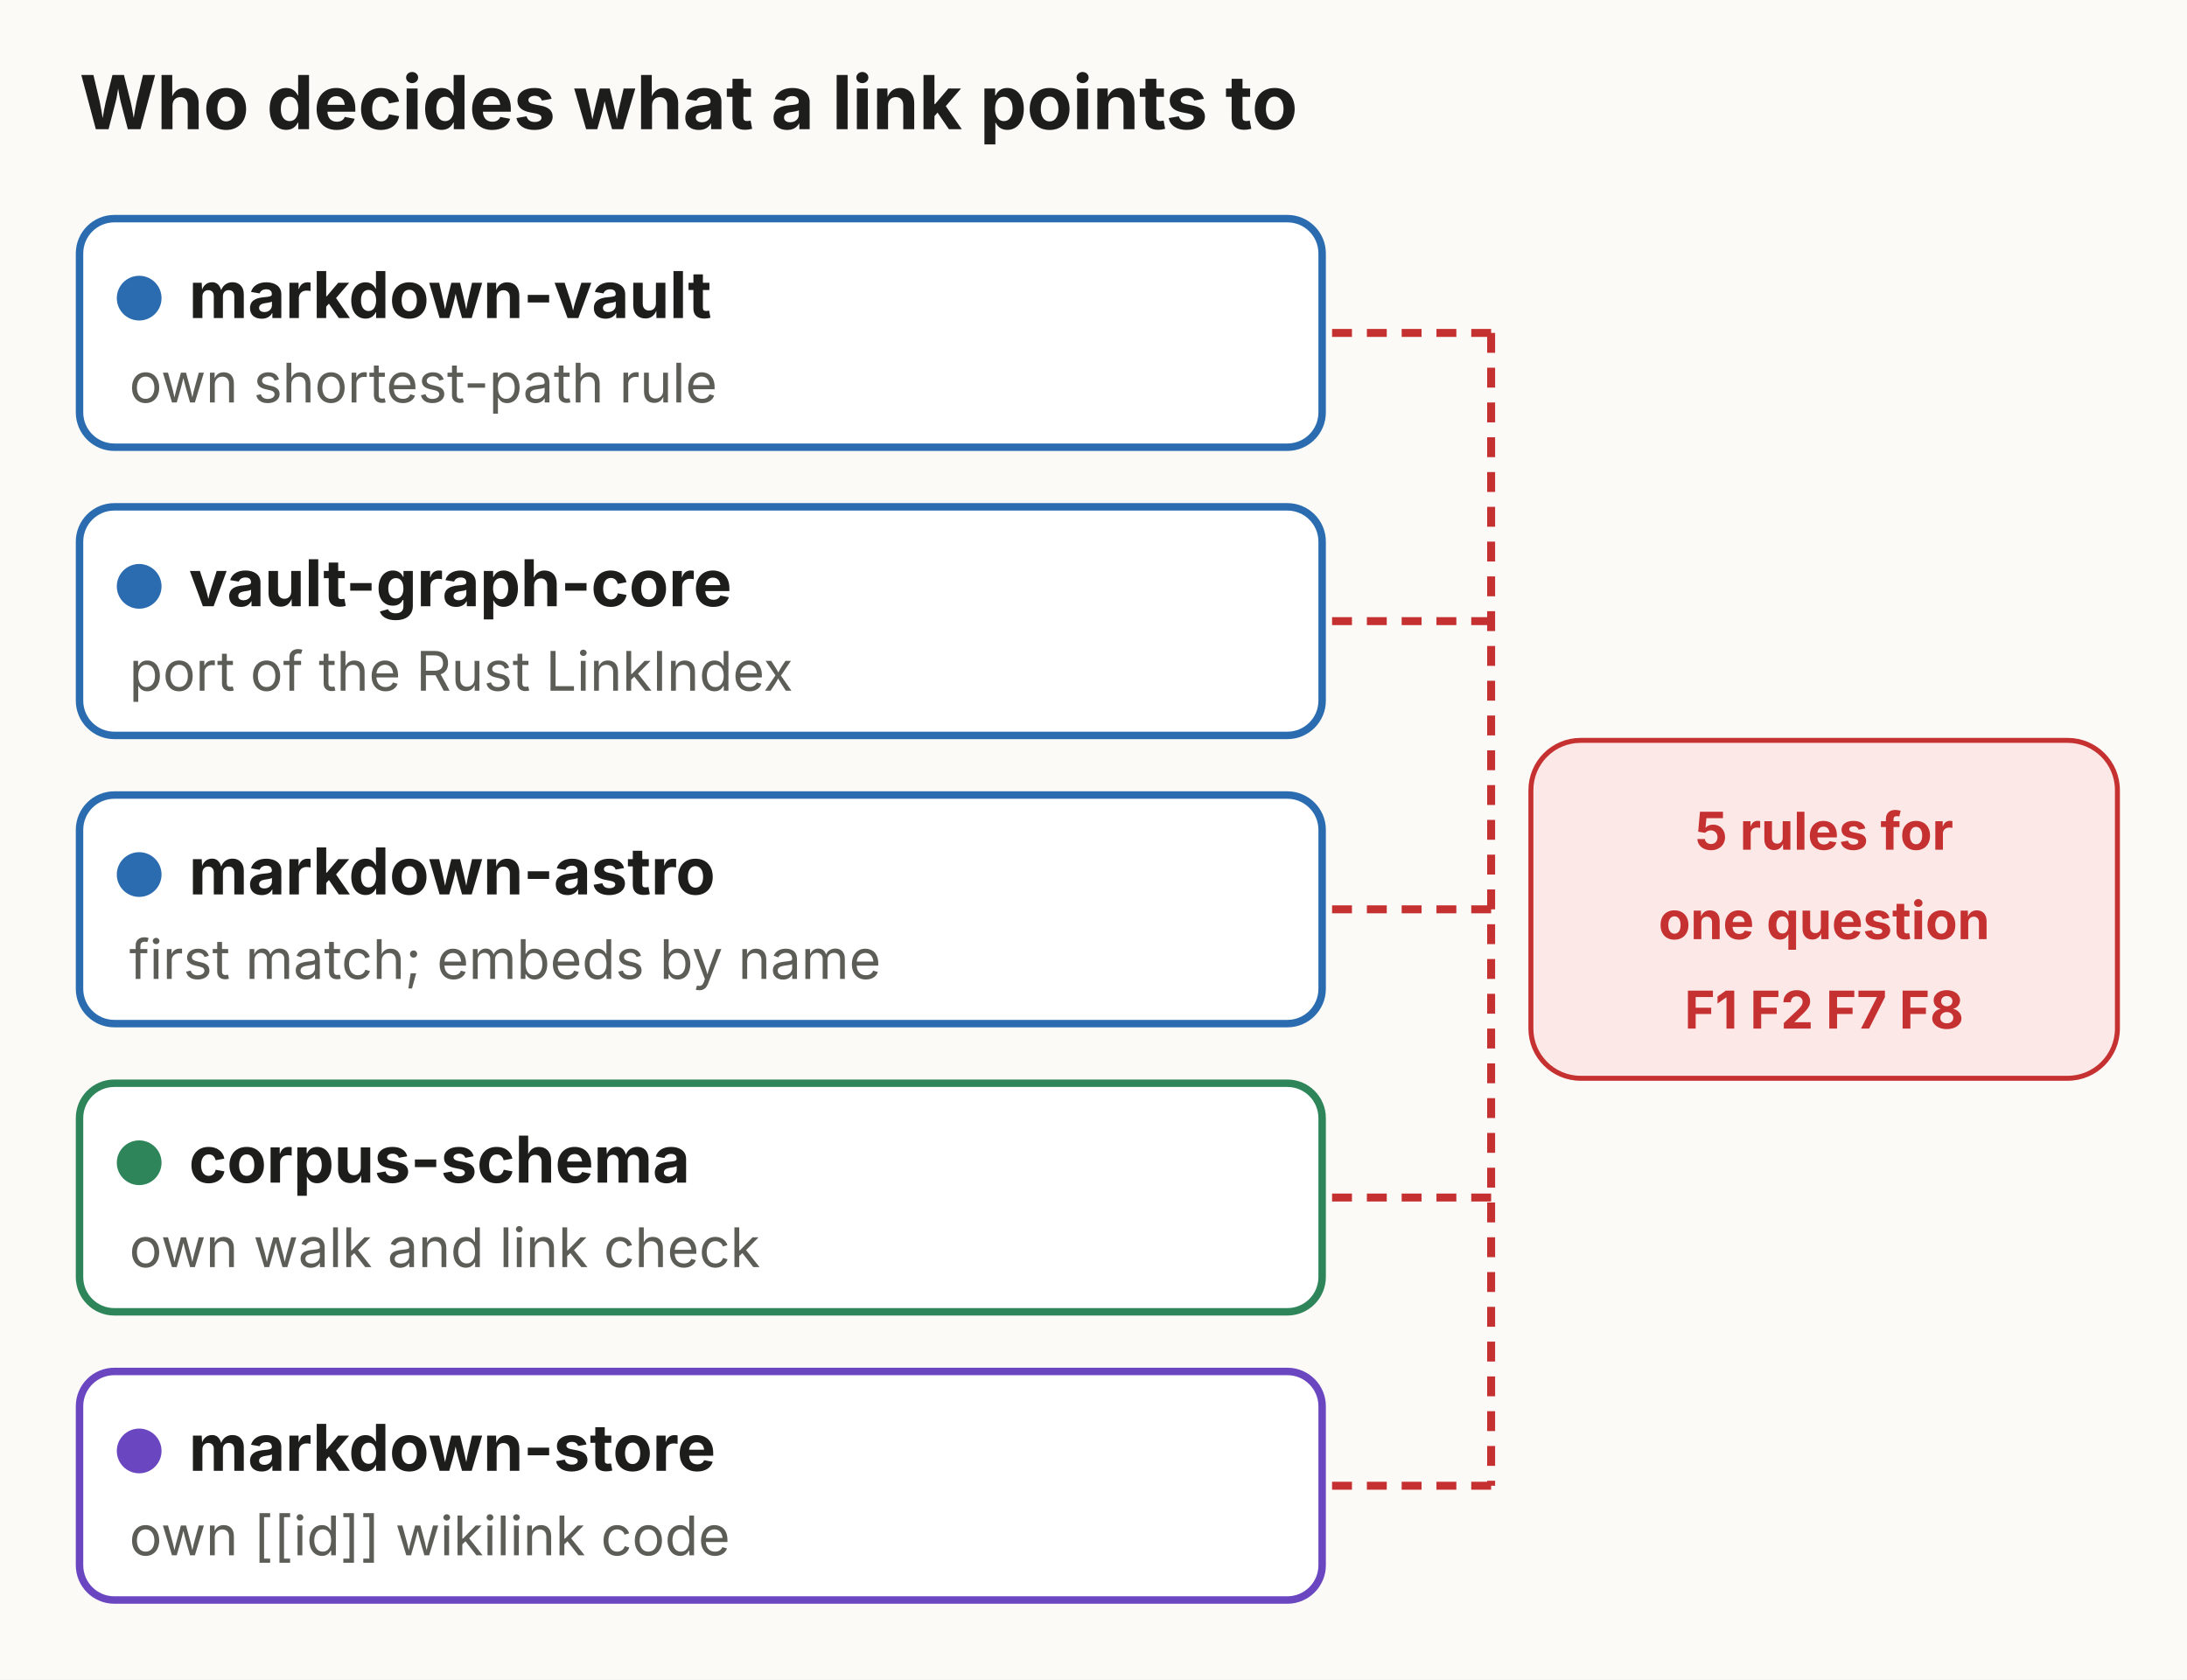
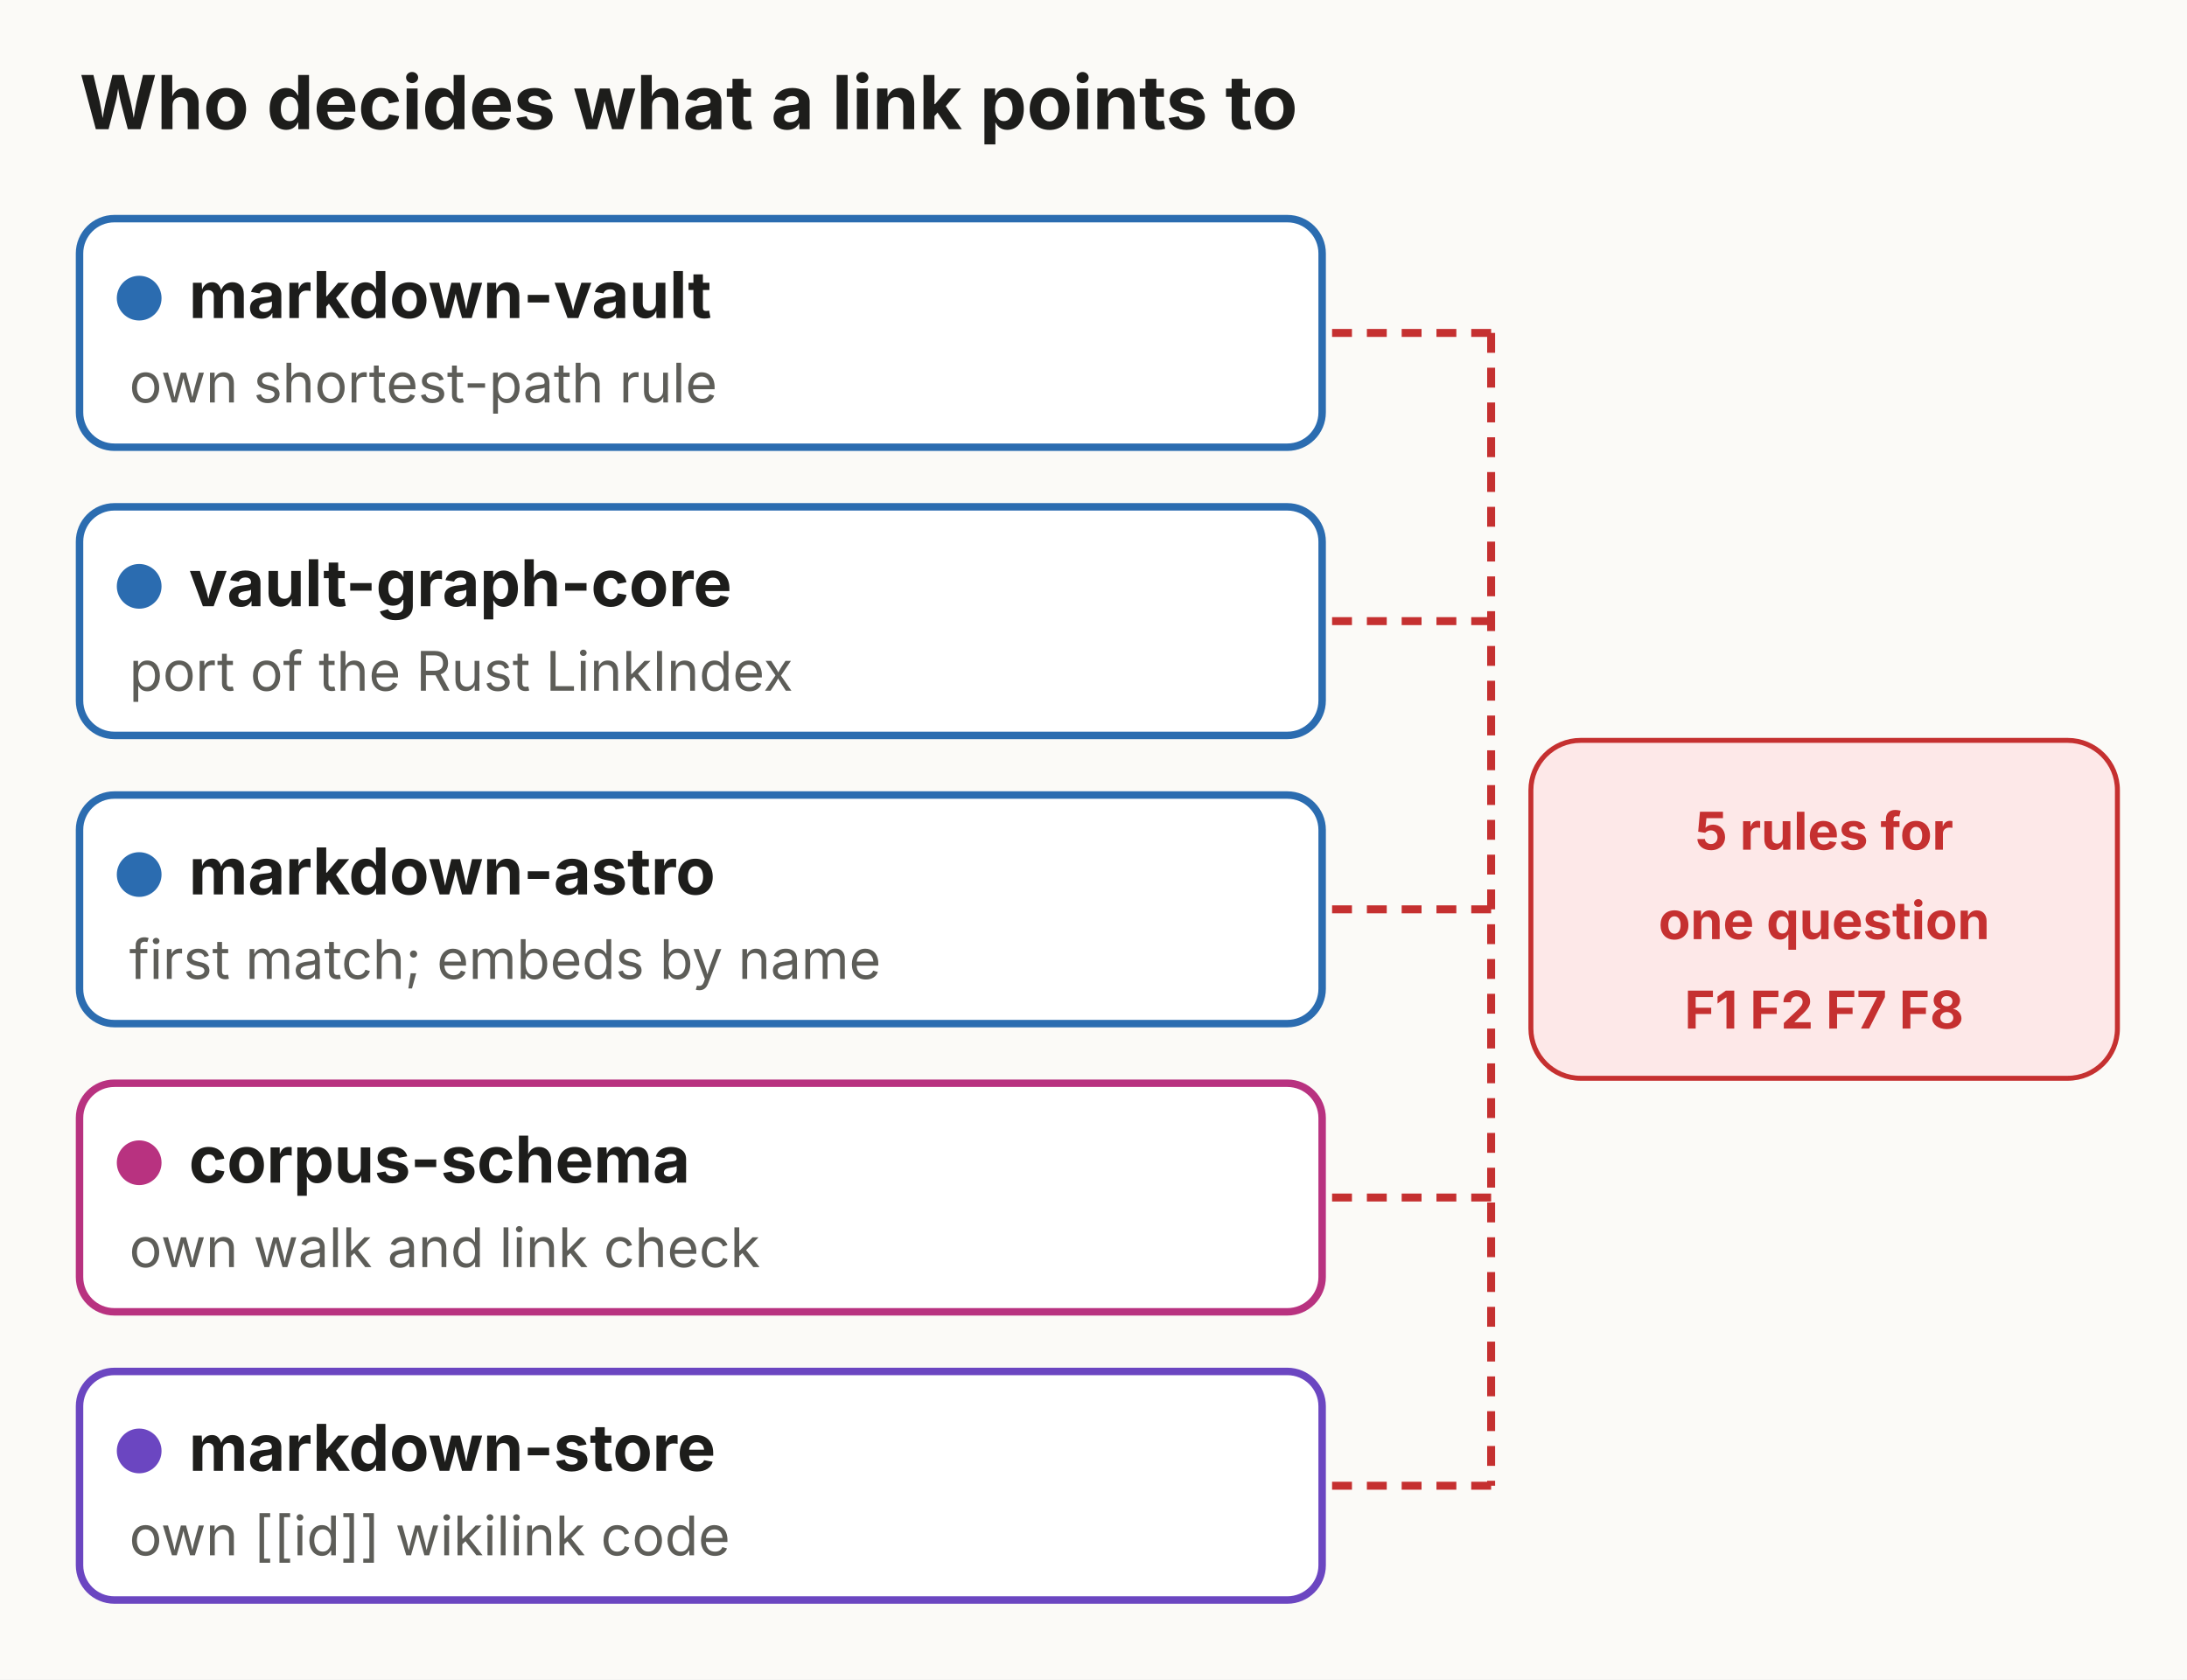
<svg xmlns="http://www.w3.org/2000/svg" viewBox="0 0 440 338" width="880" font-family="system-ui, -apple-system, Segoe UI, sans-serif" role="img" aria-label="Five places resolve links">
  <style>
.bg{fill:#fbfaf7} .band{fill:#f0eee8}
.rl{font-size:15px;font-weight:650;fill:#1d1d1b} .rs{font-size:12px;fill:#5d5d58}
.lang{font-size:10.5px;font-weight:700;letter-spacing:.06em;fill:#5d5d58}
.chip rect{fill:#ffffff;stroke-width:1.5} .chip.later rect{fill:none;stroke-dasharray:5 4}
.cn{font-size:13px;font-weight:650;fill:#1d1d1b} .cs{font-size:11px;fill:#5d5d58}
.r-osdlc rect{stroke:#2f855a} .r-osdlc .dot{fill:#2f855a}
.r-md rect{stroke:#b83280} .r-md .dot{fill:#b83280}
.r-dev rect{stroke:#2b6cb0} .r-dev .dot{fill:#2b6cb0}
.r-ont rect{stroke:#6b46c1} .r-ont .dot{fill:#6b46c1}
.r-sw rect{stroke:#c05621} .r-sw .dot{fill:#c05621}
.fb rect{fill:#fde8e8;stroke:#c53030} .fb text{font-size:10.5px;font-weight:700;fill:#c53030}
.dup{stroke:#c53030;stroke-width:1.6;stroke-dasharray:4 3}
.edge{fill:none;stroke:#5d5d58;stroke-width:1.4} .ahp{fill:#5d5d58}
.lvl rect{fill:#ffffff;stroke:#d8d5cc} .prof rect{fill:#fde7c8;stroke:#b8741a}
.tie{stroke:#b8741a;stroke-width:1.6;fill:none}
.task rect{stroke-width:1.6} .tt{font-size:11.5px;font-weight:650;fill:#1d1d1b}
.tn{fill:#1d1d1b} .tnt{font-size:10.5px;font-weight:700;fill:#fbfaf7}
.t-done rect{fill:#ffffff;stroke:#2f855a} .t-done .tn{fill:#2f855a}
.t-doing rect{fill:#ffffff;stroke:#2b6cb0} .t-doing .tn{fill:#2b6cb0}
.t-owner rect{fill:#fde7c8;stroke:#b8741a} .t-owner .tn{fill:#b8741a}
.t-todo rect{fill:#ffffff;stroke:#d8d5cc} .t-todo .tn{fill:#5d5d58}
.group{fill:none;stroke:#d8d5cc;stroke-width:1.4;stroke-dasharray:5 4} .gt{font-size:11.5px;font-weight:650;fill:#5d5d58}
@media (prefers-color-scheme: dark) {
.bg{fill:#16161a} .band{fill:#222227}
.rl{font-size:15px;font-weight:650;fill:#ececea} .rs{font-size:12px;fill:#a3a39d}
.lang{font-size:10.5px;font-weight:700;letter-spacing:.06em;fill:#a3a39d}
.chip rect{fill:#2b2b31;stroke-width:1.5} .chip.later rect{fill:none;stroke-dasharray:5 4}
.cn{font-size:13px;font-weight:650;fill:#ececea} .cs{font-size:11px;fill:#a3a39d}
.r-osdlc rect{stroke:#68d391} .r-osdlc .dot{fill:#68d391}
.r-md rect{stroke:#f687b3} .r-md .dot{fill:#f687b3}
.r-dev rect{stroke:#63b3ed} .r-dev .dot{fill:#63b3ed}
.r-ont rect{stroke:#b794f4} .r-ont .dot{fill:#b794f4}
.r-sw rect{stroke:#f6ad55} .r-sw .dot{fill:#f6ad55}
.fb rect{fill:#3b1d1d;stroke:#fc8181} .fb text{font-size:10.5px;font-weight:700;fill:#fc8181}
.dup{stroke:#fc8181;stroke-width:1.6;stroke-dasharray:4 3}
.edge{fill:none;stroke:#a3a39d;stroke-width:1.4} .ahp{fill:#a3a39d}
.lvl rect{fill:#2b2b31;stroke:#3a3a40} .prof rect{fill:#3d2f1c;stroke:#f6ad55}
.tie{stroke:#f6ad55;stroke-width:1.6;fill:none}
.task rect{stroke-width:1.6} .tt{font-size:11.5px;font-weight:650;fill:#ececea}
.tn{fill:#ececea} .tnt{font-size:10.5px;font-weight:700;fill:#16161a}
.t-done rect{fill:#2b2b31;stroke:#68d391} .t-done .tn{fill:#68d391}
.t-doing rect{fill:#2b2b31;stroke:#63b3ed} .t-doing .tn{fill:#63b3ed}
.t-owner rect{fill:#3d2f1c;stroke:#f6ad55} .t-owner .tn{fill:#f6ad55}
.t-todo rect{fill:#2b2b31;stroke:#3a3a40} .t-todo .tn{fill:#a3a39d}
.group{fill:none;stroke:#3a3a40;stroke-width:1.4;stroke-dasharray:5 4} .gt{font-size:11.5px;font-weight:650;fill:#a3a39d}
}</style>
  <rect class="bg" width="440" height="338" />
  <text class="rl" x="16" y="26">Who decides what a link points to</text>
  <g class="chip r-dev">
    <rect x="16" y="44" width="250" height="46" rx="7" />
    <circle cx="28" cy="60" r="4.5" class="dot" />
    <text x="38" y="64" class="cn">markdown-vault</text>
    <text x="26" y="81" class="cs">own shortest-path rule</text>
  </g>
  <line class="dup" x1="268" y1="67" x2="300" y2="67" />
  <g class="chip r-dev">
    <rect x="16" y="102" width="250" height="46" rx="7" />
    <circle cx="28" cy="118" r="4.5" class="dot" />
    <text x="38" y="122" class="cn">vault-graph-core</text>
    <text x="26" y="139" class="cs">port of the Rust LinkIndex</text>
  </g>
  <line class="dup" x1="268" y1="125" x2="300" y2="125" />
  <g class="chip r-dev">
    <rect x="16" y="160" width="250" height="46" rx="7" />
    <circle cx="28" cy="176" r="4.5" class="dot" />
    <text x="38" y="180" class="cn">markdown-astro</text>
    <text x="26" y="197" class="cs">first match; embeds by name</text>
  </g>
  <line class="dup" x1="268" y1="183" x2="300" y2="183" />
-   <g class="chip r-osdlc">
+   <g class="chip r-md">
    <rect x="16" y="218" width="250" height="46" rx="7" />
    <circle cx="28" cy="234" r="4.5" class="dot" />
    <text x="38" y="238" class="cn">corpus-schema</text>
    <text x="26" y="255" class="cs">own walk and link check</text>
  </g>
  <line class="dup" x1="268" y1="241" x2="300" y2="241" />
  <g class="chip r-ont">
    <rect x="16" y="276" width="250" height="46" rx="7" />
    <circle cx="28" cy="292" r="4.5" class="dot" />
    <text x="38" y="296" class="cn">markdown-store</text>
    <text x="26" y="313" class="cs">own [[id]] wikilink code</text>
  </g>
  <line class="dup" x1="268" y1="299" x2="300" y2="299" />
  <line class="dup" x1="300" y1="67" x2="300" y2="299" />
  <g class="fb">
    <rect x="308" y="149.0" width="118" height="68" rx="10" />
    <text x="367" y="171.0" text-anchor="middle">5 rules for</text>
    <text x="367" y="189.0" text-anchor="middle">one question</text>
    <text x="367" y="207.0" text-anchor="middle">F1 F2 F7 F8</text>
  </g>
</svg>
